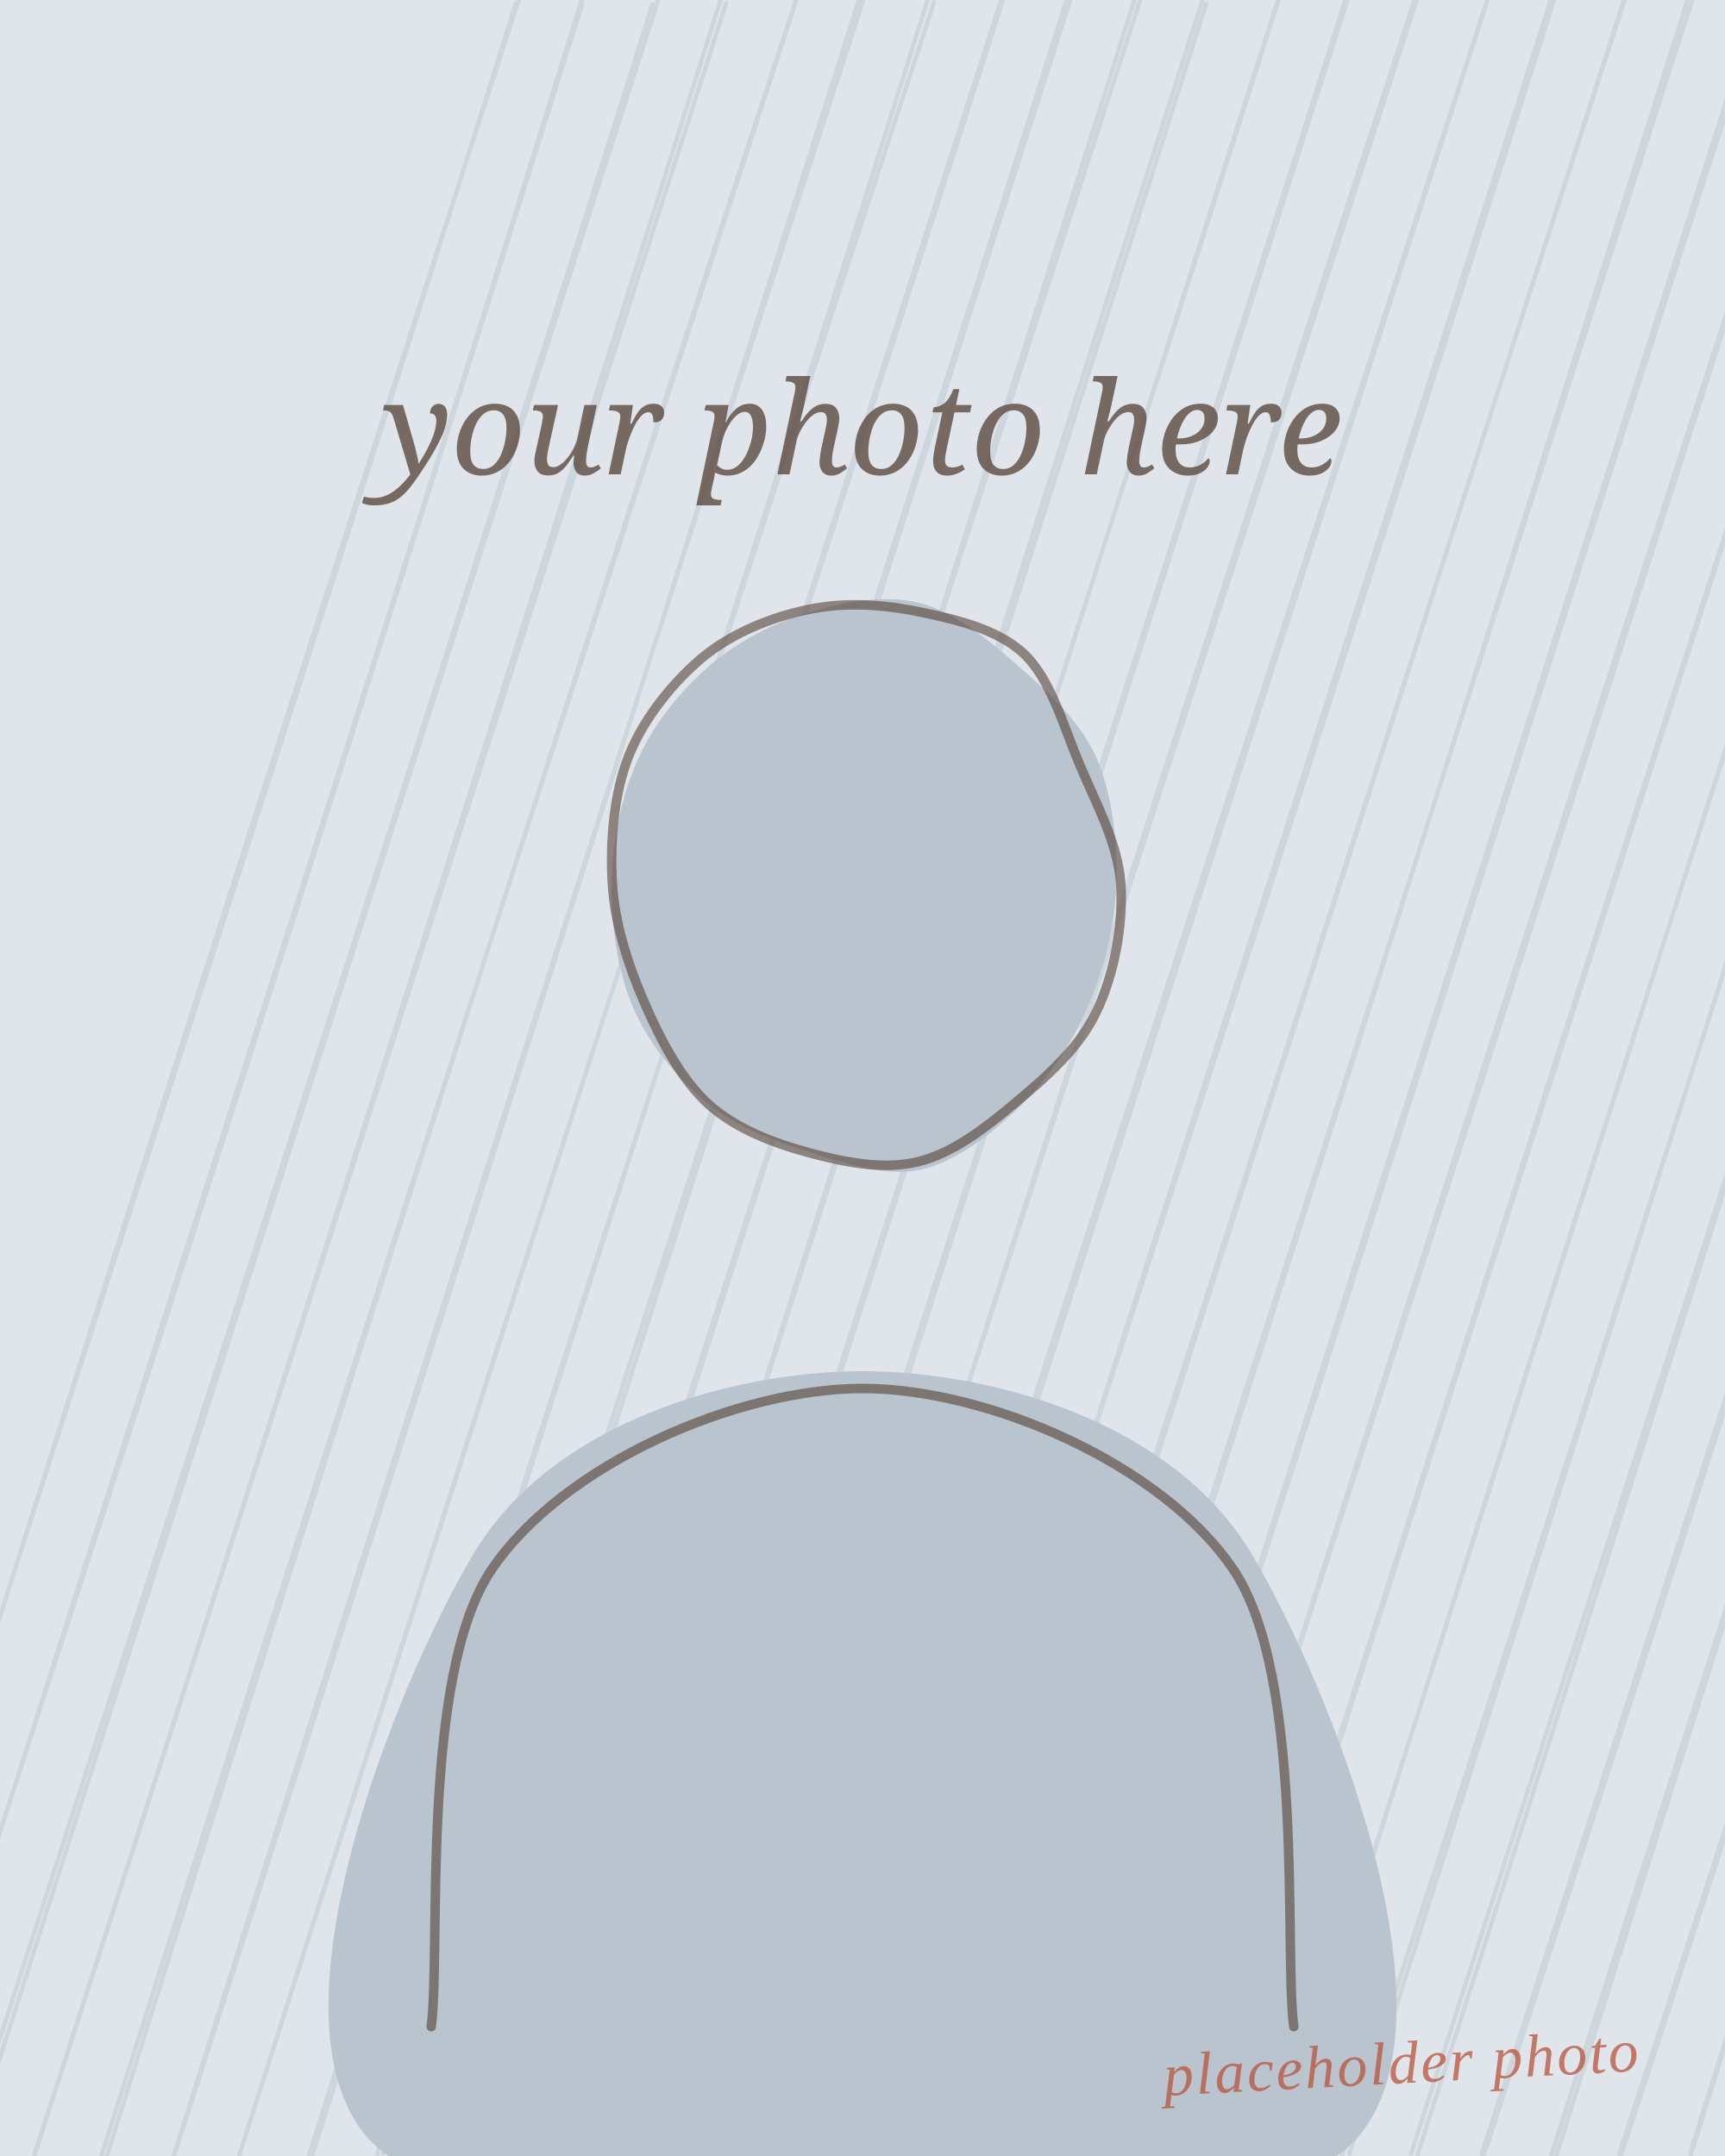
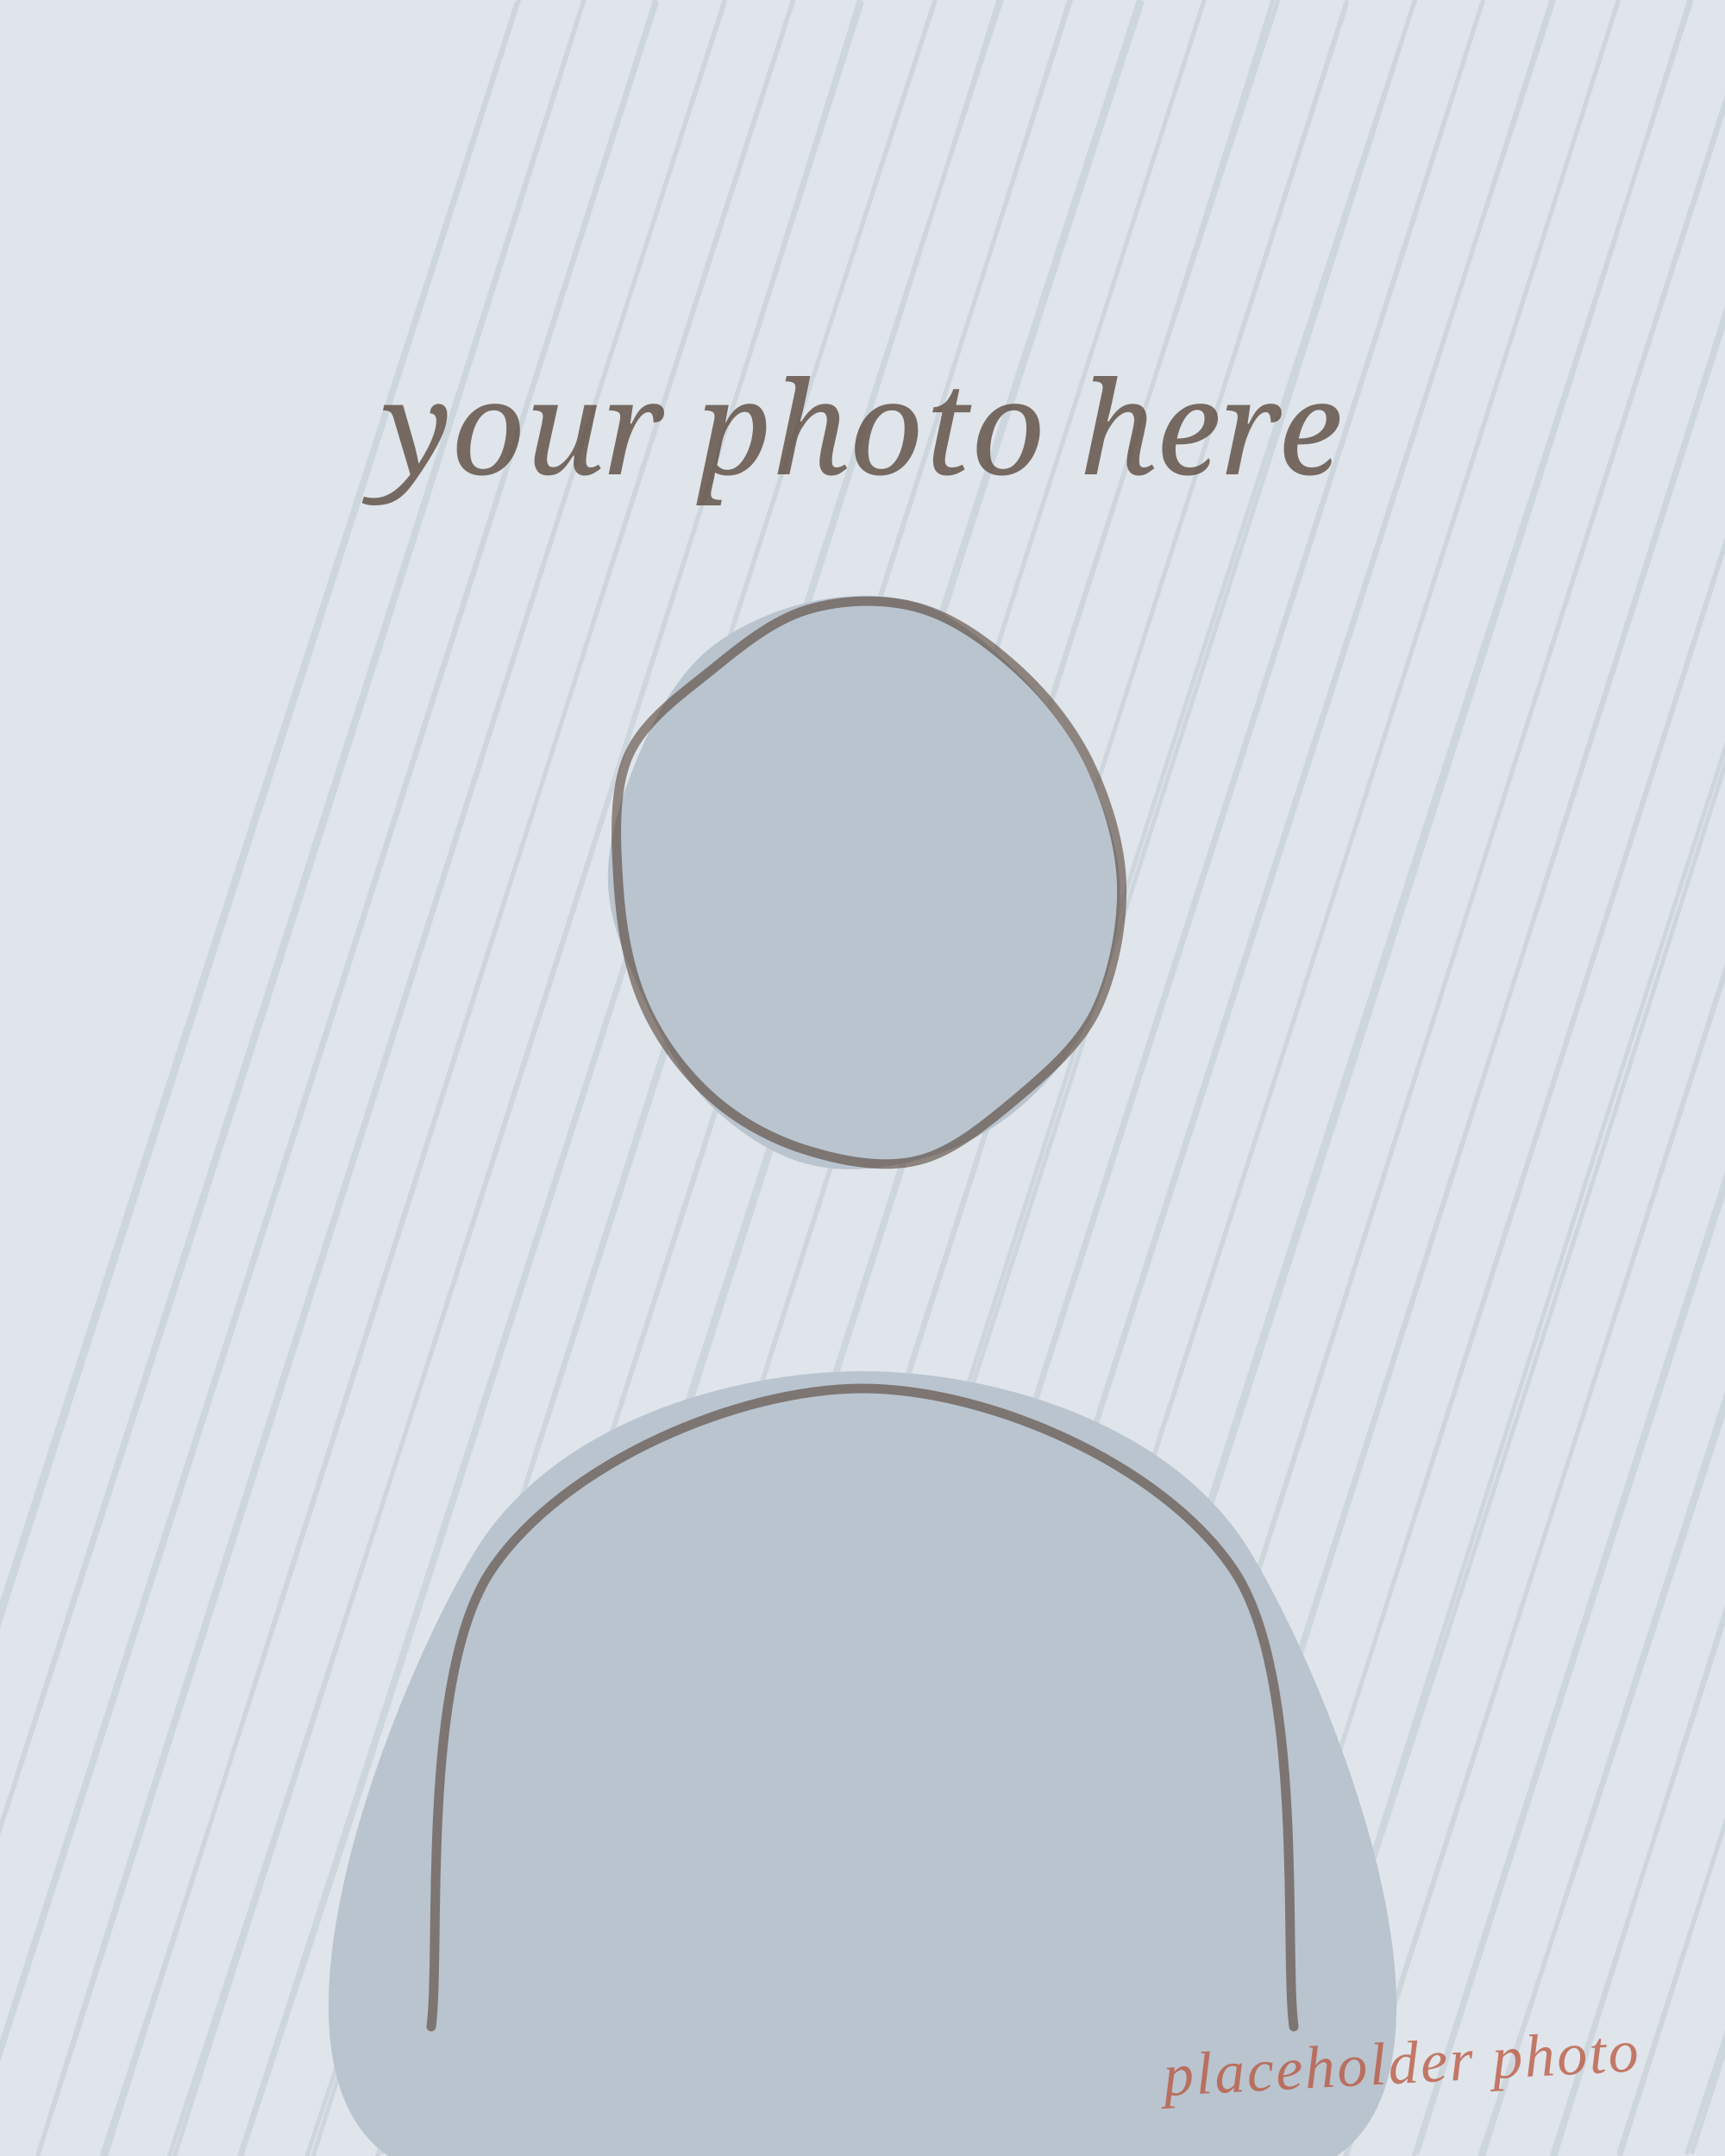
<svg xmlns="http://www.w3.org/2000/svg" viewBox="0 0 400 500" width="400" height="500" preserveAspectRatio="none">
  <rect width="400" height="500" fill="#dfe5ea" />
-   <path d="M-39.7,499.6 C7.6,349.2 72.9,150.4 119.6,0.8 M-39.1,500.8 C7.1,349.7 71.8,149.2 120.6,-1.0" fill="none" stroke="#7d8fa3" stroke-width="1" stroke-linecap="round" stroke-linejoin="round" opacity="0.18" />
-   <path d="M-23.4,499.3 C23.1,350.4 88.5,150.5 135.1,-0.8 M-24.7,499.7 C25.1,350.2 88.0,150.8 135.0,0.9" fill="none" stroke="#7d8fa3" stroke-width="1" stroke-linecap="round" stroke-linejoin="round" opacity="0.18" />
-   <path d="M-7.5,500.8 C40.4,350.5 104.0,150.9 152.9,-0.8 M-8.8,499.9 C39.8,349.8 104.1,151.1 151.3,1.0" fill="none" stroke="#7d8fa3" stroke-width="1" stroke-linecap="round" stroke-linejoin="round" opacity="0.18" />
-   <path d="M7.8,500.5 C56.4,350.0 120.5,149.7 168.4,0.7 M8.1,499.2 C56.4,350.4 119.9,149.7 167.2,-0.4" fill="none" stroke="#7d8fa3" stroke-width="1" stroke-linecap="round" stroke-linejoin="round" opacity="0.18" />
-   <path d="M23.4,500.4 C70.6,350.2 135.9,150.0 184.6,0.2 M24.7,500.3 C71.7,349.7 135.2,149.2 184.8,-0.6" fill="none" stroke="#7d8fa3" stroke-width="1" stroke-linecap="round" stroke-linejoin="round" opacity="0.18" />
-   <path d="M40.0,500.8 C87.7,349.0 151.3,150.0 200.1,0.3 M40.6,499.3 C88.7,349.8 151.2,151.0 199.3,-0.5" fill="none" stroke="#7d8fa3" stroke-width="1" stroke-linecap="round" stroke-linejoin="round" opacity="0.18" />
-   <path d="M55.5,499.8 C103.5,349.2 168.2,149.1 215.4,-1.0 M55.7,499.1 C103.2,349.6 167.5,149.6 216.6,0.5" fill="none" stroke="#7d8fa3" stroke-width="1" stroke-linecap="round" stroke-linejoin="round" opacity="0.18" />
-   <path d="M71.4,500.6 C119.0,349.5 184.8,149.9 232.8,-0.7 M72.3,500.2 C120.1,349.3 183.7,150.2 232.2,-0.2" fill="none" stroke="#7d8fa3" stroke-width="1" stroke-linecap="round" stroke-linejoin="round" opacity="0.18" />
-   <path d="M87.2,500.5 C134.4,350.4 200.1,150.6 247.4,-0.3 M88.8,499.5 C136.3,350.5 200.2,149.6 248.1,0.3" fill="none" stroke="#7d8fa3" stroke-width="1" stroke-linecap="round" stroke-linejoin="round" opacity="0.18" />
-   <path d="M103.3,499.6 C151.4,349.1 216.2,149.3 264.3,0.3 M103.4,499.5 C152.7,350.5 215.5,150.1 263.3,-0.8" fill="none" stroke="#7d8fa3" stroke-width="1" stroke-linecap="round" stroke-linejoin="round" opacity="0.18" />
-   <path d="M120.2,500.1 C168.5,350.2 231.0,149.4 279.1,-0.8 M120.2,500.1 C168.3,349.2 232.6,149.5 279.7,0.9" fill="none" stroke="#7d8fa3" stroke-width="1" stroke-linecap="round" stroke-linejoin="round" opacity="0.18" />
-   <path d="M136.5,500.1 C183.7,350.0 248.5,150.9 296.4,0.3 M135.9,499.5 C185.6,350.7 248.1,150.3 296.5,-0.5" fill="none" stroke="#7d8fa3" stroke-width="1" stroke-linecap="round" stroke-linejoin="round" opacity="0.18" />
-   <path d="M152.9,501.0 C200.3,350.0 264.7,150.5 312.6,-0.5 M151.1,499.9 C200.2,350.9 264.1,149.8 312.1,-0.4" fill="none" stroke="#7d8fa3" stroke-width="1" stroke-linecap="round" stroke-linejoin="round" opacity="0.18" />
-   <path d="M167.7,500.0 C215.4,349.0 278.8,149.7 328.1,-0.2 M167.7,499.7 C214.5,349.9 280.4,149.4 328.5,-0.0" fill="none" stroke="#7d8fa3" stroke-width="1" stroke-linecap="round" stroke-linejoin="round" opacity="0.18" />
-   <path d="M183.8,499.8 C231.5,349.4 295.9,149.9 344.9,-0.1 M183.7,499.1 C233.0,350.3 296.3,150.7 344.9,0.1" fill="none" stroke="#7d8fa3" stroke-width="1" stroke-linecap="round" stroke-linejoin="round" opacity="0.18" />
-   <path d="M199.6,500.8 C247.3,350.5 311.9,150.3 359.7,-0.4 M199.3,499.4 C248.0,349.7 312.6,151.1 360.6,-0.8" fill="none" stroke="#7d8fa3" stroke-width="1" stroke-linecap="round" stroke-linejoin="round" opacity="0.18" />
-   <path d="M216.7,499.7 C264.4,350.4 328.4,149.2 376.6,-0.1 M215.1,499.4 C264.5,349.7 327.9,150.2 376.7,0.1" fill="none" stroke="#7d8fa3" stroke-width="1" stroke-linecap="round" stroke-linejoin="round" opacity="0.18" />
-   <path d="M231.5,500.8 C279.9,350.1 344.5,149.4 392.4,0.0 M232.7,499.4 C280.9,350.9 344.3,149.2 391.5,-0.7" fill="none" stroke="#7d8fa3" stroke-width="1" stroke-linecap="round" stroke-linejoin="round" opacity="0.18" />
-   <path d="M248.4,500.1 C296.2,349.9 360.0,149.3 407.6,0.6 M247.9,499.5 C297.5,351.1 359.8,150.0 408.5,0.8" fill="none" stroke="#7d8fa3" stroke-width="1" stroke-linecap="round" stroke-linejoin="round" opacity="0.18" />
-   <path d="M263.2,499.9 C311.5,350.7 376.2,149.7 424.0,0.5 M263.2,500.5 C311.1,350.8 374.6,150.1 423.9,0.8" fill="none" stroke="#7d8fa3" stroke-width="1" stroke-linecap="round" stroke-linejoin="round" opacity="0.18" />
-   <path d="M279.2,499.8 C328.3,349.3 390.7,149.1 440.9,-0.3 M280.2,499.9 C327.4,350.1 392.4,149.3 439.7,0.6" fill="none" stroke="#7d8fa3" stroke-width="1" stroke-linecap="round" stroke-linejoin="round" opacity="0.18" />
-   <path d="M296.3,500.9 C343.6,349.3 407.4,149.6 456.9,0.7 M296.2,499.3 C344.0,350.3 407.4,150.8 455.5,-0.7" fill="none" stroke="#7d8fa3" stroke-width="1" stroke-linecap="round" stroke-linejoin="round" opacity="0.18" />
-   <path d="M312.9,499.5 C360.4,350.7 423.2,149.1 471.5,0.7 M311.1,500.2 C360.0,350.6 423.6,150.0 472.2,0.5" fill="none" stroke="#7d8fa3" stroke-width="1" stroke-linecap="round" stroke-linejoin="round" opacity="0.18" />
-   <path d="M327.2,499.5 C375.3,349.5 440.3,149.2 488.6,0.1 M328.7,499.7 C376.7,350.1 439.3,150.1 487.9,0.1" fill="none" stroke="#7d8fa3" stroke-width="1" stroke-linecap="round" stroke-linejoin="round" opacity="0.18" />
-   <path d="M343.9,500.4 C393.0,349.6 456.9,149.9 503.1,0.0 M343.6,499.5 C391.9,350.5 455.7,150.2 504.0,0.1" fill="none" stroke="#7d8fa3" stroke-width="1" stroke-linecap="round" stroke-linejoin="round" opacity="0.18" />
-   <path d="M360.6,500.8 C408.1,349.9 471.3,149.4 520.8,-0.5 M359.7,499.9 C407.6,348.9 472.1,150.1 520.4,-0.7" fill="none" stroke="#7d8fa3" stroke-width="1" stroke-linecap="round" stroke-linejoin="round" opacity="0.18" />
-   <path d="M375.5,499.5 C424.4,350.3 488.0,149.2 535.1,0.3 M376.0,499.6 C424.9,350.1 488.9,150.0 535.9,0.8" fill="none" stroke="#7d8fa3" stroke-width="1" stroke-linecap="round" stroke-linejoin="round" opacity="0.18" />
-   <path d="M392.0,500.0 C439.0,349.7 503.4,150.2 552.8,0.5 M392.0,499.1 C438.5,350.2 503.6,150.1 551.9,0.6" fill="none" stroke="#7d8fa3" stroke-width="1" stroke-linecap="round" stroke-linejoin="round" opacity="0.18" />
-   <path d="M407.4,500.4 C455.3,349.3 520.9,150.1 568.8,0.7 M407.7,499.3 C456.8,349.3 520.1,150.7 568.7,0.4" fill="none" stroke="#7d8fa3" stroke-width="1" stroke-linecap="round" stroke-linejoin="round" opacity="0.18" />
-   <path d="M424.7,499.2 C470.4,349.9 536.2,150.0 584.1,-0.6 M424.3,500.8 C471.1,349.9 534.9,150.2 584.5,-0.8" fill="none" stroke="#7d8fa3" stroke-width="1" stroke-linecap="round" stroke-linejoin="round" opacity="0.18" />
-   <path d="M440.4,499.4 C488.6,351.0 552.5,149.4 600.9,0.1 M439.9,499.6 C488.6,349.9 552.9,150.6 599.8,0.4" fill="none" stroke="#7d8fa3" stroke-width="1" stroke-linecap="round" stroke-linejoin="round" opacity="0.18" />
-   <path d="M455.6,500.9 C502.9,349.8 567.9,149.0 615.6,0.5 M455.1,500.4 C502.9,349.9 568.4,150.4 616.2,-0.0" fill="none" stroke="#7d8fa3" stroke-width="1" stroke-linecap="round" stroke-linejoin="round" opacity="0.18" />
-   <path d="M471.6,500.7 C520.3,349.5 584.6,149.4 632.1,0.0 M471.7,499.1 C520.3,349.9 584.4,149.2 633.0,0.8" fill="none" stroke="#7d8fa3" stroke-width="1" stroke-linecap="round" stroke-linejoin="round" opacity="0.18" />
-   <path d="M488.3,500.2 C535.6,350.8 599.8,150.7 648.5,-0.4 M487.8,499.7 C536.6,350.7 601.1,149.7 647.2,0.7" fill="none" stroke="#7d8fa3" stroke-width="1" stroke-linecap="round" stroke-linejoin="round" opacity="0.18" />
-   <path d="M258.9,205.0 C258.5,214.7 256.0,225.0 252.2,233.6 C248.5,242.2 242.8,250.5 236.3,256.8 C229.8,263.1 221.4,269.6 213.3,271.3 C205.2,273.0 195.7,269.7 187.5,267.1 C179.4,264.6 171.0,261.5 164.2,256.0 C157.5,250.5 150.7,242.6 147.0,234.1 C143.2,225.6 141.7,214.6 141.8,205.0 C142.0,195.4 144.0,184.8 147.8,176.4 C151.5,167.9 157.9,160.1 164.5,154.4 C171.1,148.7 179.3,144.5 187.4,142.1 C195.5,139.6 205.0,137.8 213.1,139.8 C221.1,141.8 228.9,148.1 235.7,154.1 C242.5,160.0 250.2,166.9 254.1,175.4 C257.9,183.9 259.2,195.3 258.9,205.0 Z" fill="#b9c4cf" />
+   <path d="M-40.4,500.2 C7.1,349.4 71.7,150.1 119.8,0.8 M-39.5,500.2 C7.8,350.3 72.5,150.5 120.3,-0.0" fill="none" stroke="#7d8fa3" stroke-width="1" stroke-linecap="round" stroke-linejoin="round" opacity="0.18" />
+   <path d="M-24.7,500.7 C23.8,350.6 87.3,150.3 135.3,0.2 M-25.0,499.6 C25.2,349.8 88.4,150.2 135.4,0.1" fill="none" stroke="#7d8fa3" stroke-width="1" stroke-linecap="round" stroke-linejoin="round" opacity="0.18" />
+   <path d="M-7.8,499.2 C39.6,350.9 104.4,150.0 152.0,-0.2 M-7.7,500.5 C40.9,349.9 104.2,150.3 152.2,0.7" fill="none" stroke="#7d8fa3" stroke-width="1" stroke-linecap="round" stroke-linejoin="round" opacity="0.18" />
+   <path d="M8.8,499.8 C57.0,349.6 119.3,150.3 168.0,0.7 M8.7,500.0 C55.1,349.9 120.1,149.4 168.0,0.1" fill="none" stroke="#7d8fa3" stroke-width="1" stroke-linecap="round" stroke-linejoin="round" opacity="0.18" />
+   <path d="M24.4,500.4 C71.4,350.2 135.8,150.1 183.9,0.3 M23.6,500.0 C72.9,350.5 135.2,149.7 183.8,0.3" fill="none" stroke="#7d8fa3" stroke-width="1" stroke-linecap="round" stroke-linejoin="round" opacity="0.18" />
+   <path d="M39.2,500.2 C88.6,350.3 153.0,150.8 199.5,-0.8 M40.5,500.0 C88.0,350.5 152.4,150.2 199.8,0.7" fill="none" stroke="#7d8fa3" stroke-width="1" stroke-linecap="round" stroke-linejoin="round" opacity="0.18" />
+   <path d="M55.5,500.1 C104.4,349.9 168.1,149.8 216.8,0.3 M55.9,500.1 C105.3,350.8 167.9,150.1 216.5,0.9" fill="none" stroke="#7d8fa3" stroke-width="1" stroke-linecap="round" stroke-linejoin="round" opacity="0.18" />
+   <path d="M71.2,500.0 C120.7,349.7 185.1,149.7 231.8,-0.7 M72.6,500.1 C120.3,349.4 183.2,149.2 232.5,-0.8" fill="none" stroke="#7d8fa3" stroke-width="1" stroke-linecap="round" stroke-linejoin="round" opacity="0.18" />
+   <path d="M88.5,499.2 C136.0,349.7 200.6,149.5 248.3,0.1 M87.2,500.9 C136.6,349.4 201.1,150.1 247.8,0.5" fill="none" stroke="#7d8fa3" stroke-width="1" stroke-linecap="round" stroke-linejoin="round" opacity="0.18" />
+   <path d="M103.2,500.7 C151.4,349.2 215.7,149.3 264.4,-0.9 M104.9,500.4 C151.9,349.9 215.9,150.4 264.8,0.6" fill="none" stroke="#7d8fa3" stroke-width="1" stroke-linecap="round" stroke-linejoin="round" opacity="0.18" />
+   <path d="M119.3,500.6 C167.1,349.8 231.4,149.2 279.2,0.3 M119.6,499.7 C167.1,350.5 231.6,149.1 279.2,0.1" fill="none" stroke="#7d8fa3" stroke-width="1" stroke-linecap="round" stroke-linejoin="round" opacity="0.18" />
+   <path d="M136.2,499.3 C183.0,350.7 247.1,150.1 296.3,0.3 M136.7,499.3 C183.6,349.7 248.8,149.5 295.4,-0.6" fill="none" stroke="#7d8fa3" stroke-width="1" stroke-linecap="round" stroke-linejoin="round" opacity="0.18" />
+   <path d="M152.9,499.7 C200.7,350.8 264.8,149.4 312.2,0.5 M151.2,499.1 C201.1,349.9 264.3,150.8 312.3,0.8" fill="none" stroke="#7d8fa3" stroke-width="1" stroke-linecap="round" stroke-linejoin="round" opacity="0.18" />
+   <path d="M167.3,499.8 C215.9,348.9 278.7,149.3 328.2,-0.2 M167.9,499.9 C216.2,350.2 281.3,149.2 327.8,0.8" fill="none" stroke="#7d8fa3" stroke-width="1" stroke-linecap="round" stroke-linejoin="round" opacity="0.18" />
+   <path d="M184.5,500.7 C231.0,350.1 296.0,150.3 343.7,0.6 M184.2,499.2 C232.0,350.6 296.7,149.5 343.8,0.4" fill="none" stroke="#7d8fa3" stroke-width="1" stroke-linecap="round" stroke-linejoin="round" opacity="0.18" />
+   <path d="M199.1,500.7 C247.8,350.6 312.4,150.9 360.0,-0.8 M199.8,500.3 C247.5,349.5 311.5,150.0 360.6,-0.9" fill="none" stroke="#7d8fa3" stroke-width="1" stroke-linecap="round" stroke-linejoin="round" opacity="0.18" />
+   <path d="M215.1,500.1 C263.3,350.7 327.9,150.8 375.3,-0.2 M215.2,499.4 C264.0,350.7 327.7,149.7 375.5,-0.5" fill="none" stroke="#7d8fa3" stroke-width="1" stroke-linecap="round" stroke-linejoin="round" opacity="0.18" />
+   <path d="M231.8,500.6 C280.9,349.6 345.2,150.7 391.9,-0.5 M232.6,500.1 C279.4,349.4 343.6,150.9 392.1,0.4" fill="none" stroke="#7d8fa3" stroke-width="1" stroke-linecap="round" stroke-linejoin="round" opacity="0.18" />
+   <path d="M248.7,499.9 C296.8,350.0 359.7,149.1 407.4,0.5 M247.8,500.8 C296.6,350.5 359.4,149.8 408.2,-0.6" fill="none" stroke="#7d8fa3" stroke-width="1" stroke-linecap="round" stroke-linejoin="round" opacity="0.18" />
+   <path d="M264.6,499.4 C312.6,350.7 375.5,149.6 423.2,-0.7 M263.8,500.5 C311.9,349.1 376.4,149.6 423.7,-0.2" fill="none" stroke="#7d8fa3" stroke-width="1" stroke-linecap="round" stroke-linejoin="round" opacity="0.18" />
+   <path d="M280.9,501.0 C327.7,350.7 392.8,150.3 439.8,0.1 M280.3,500.4 C328.4,350.9 392.8,150.5 440.2,-0.6" fill="none" stroke="#7d8fa3" stroke-width="1" stroke-linecap="round" stroke-linejoin="round" opacity="0.18" />
+   <path d="M296.3,500.4 C343.3,350.0 406.5,150.5 456.9,0.6 M296.0,499.8 C345.5,350.9 408.7,150.9 455.8,-0.7" fill="none" stroke="#7d8fa3" stroke-width="1" stroke-linecap="round" stroke-linejoin="round" opacity="0.18" />
+   <path d="M312.2,500.3 C360.2,349.4 424.4,149.0 471.9,-0.4 M312.0,499.7 C359.9,350.5 424.5,149.9 472.5,0.3" fill="none" stroke="#7d8fa3" stroke-width="1" stroke-linecap="round" stroke-linejoin="round" opacity="0.18" />
+   <path d="M328.7,499.2 C375.5,350.5 440.8,150.6 488.1,0.3 M327.9,499.9 C375.7,349.1 439.1,150.1 488.1,-0.2" fill="none" stroke="#7d8fa3" stroke-width="1" stroke-linecap="round" stroke-linejoin="round" opacity="0.18" />
+   <path d="M343.1,500.2 C393.3,350.8 456.6,149.5 504.9,-0.8 M343.9,500.0 C391.4,350.5 456.0,149.4 504.4,0.7" fill="none" stroke="#7d8fa3" stroke-width="1" stroke-linecap="round" stroke-linejoin="round" opacity="0.18" />
+   <path d="M359.7,500.4 C408.3,350.2 471.8,150.6 520.3,-0.8 M360.4,500.6 C406.9,350.7 470.8,149.2 519.7,-0.3" fill="none" stroke="#7d8fa3" stroke-width="1" stroke-linecap="round" stroke-linejoin="round" opacity="0.18" />
+   <path d="M375.4,499.3 C423.7,349.9 487.5,149.2 535.3,0.1 M375.4,500.9 C423.2,348.9 486.4,149.5 536.3,0.7" fill="none" stroke="#7d8fa3" stroke-width="1" stroke-linecap="round" stroke-linejoin="round" opacity="0.18" />
+   <path d="M391.2,499.3 C440.3,349.7 504.4,150.9 551.3,0.5 M392.4,499.1 C440.6,350.2 505.1,149.9 552.4,0.3" fill="none" stroke="#7d8fa3" stroke-width="1" stroke-linecap="round" stroke-linejoin="round" opacity="0.18" />
+   <path d="M407.5,499.6 C455.8,349.6 519.0,150.3 567.2,-0.8 M408.1,499.9 C456.4,349.4 520.7,149.7 568.8,0.1" fill="none" stroke="#7d8fa3" stroke-width="1" stroke-linecap="round" stroke-linejoin="round" opacity="0.18" />
+   <path d="M423.7,500.0 C472.3,349.5 537.1,150.0 584.5,-0.2 M424.9,500.5 C472.1,349.5 536.6,150.6 583.1,-0.5" fill="none" stroke="#7d8fa3" stroke-width="1" stroke-linecap="round" stroke-linejoin="round" opacity="0.18" />
+   <path d="M440.5,499.5 C488.9,349.7 552.9,149.4 600.9,0.0 M440.8,499.9 C488.2,349.3 552.2,150.4 600.4,0.6" fill="none" stroke="#7d8fa3" stroke-width="1" stroke-linecap="round" stroke-linejoin="round" opacity="0.18" />
+   <path d="M456.1,499.2 C503.9,349.7 567.0,149.7 615.6,-0.3 M455.2,500.8 C505.1,349.9 568.1,150.7 616.0,-0.9" fill="none" stroke="#7d8fa3" stroke-width="1" stroke-linecap="round" stroke-linejoin="round" opacity="0.18" />
+   <path d="M471.5,499.2 C519.5,350.6 583.3,150.3 632.1,0.3 M472.2,500.3 C521.5,349.6 583.9,149.9 632.2,0.8" fill="none" stroke="#7d8fa3" stroke-width="1" stroke-linecap="round" stroke-linejoin="round" opacity="0.18" />
+   <path d="M488.7,500.2 C536.7,349.3 600.0,149.4 648.8,-0.1 M488.9,500.3 C536.5,350.5 599.9,149.1 648.6,-1.0" fill="none" stroke="#7d8fa3" stroke-width="1" stroke-linecap="round" stroke-linejoin="round" opacity="0.18" />
+   <path d="M259.7,205.0 C260.1,214.6 257.5,225.7 253.6,234.4 C249.7,243.0 243.2,251.1 236.4,256.9 C229.6,262.7 221.1,266.9 212.8,269.0 C204.6,271.2 195.1,272.1 187.0,269.9 C178.9,267.8 170.6,262.1 164.3,255.9 C158.1,249.6 153.6,241.0 149.7,232.5 C145.8,224.1 141.3,214.4 141.0,205.0 C140.6,195.6 143.9,185.1 147.6,176.3 C151.2,167.4 156.3,158.0 162.8,151.9 C169.4,145.9 178.6,141.8 186.9,139.8 C195.3,137.8 205.0,137.4 213.0,139.9 C221.1,142.5 228.6,148.9 235.0,155.1 C241.3,161.2 247.2,168.6 251.3,176.9 C255.4,185.2 259.3,195.4 259.7,205.0 Z" fill="#b9c4cf" />
  <path d="M90.0,500.0 C56.7,476.7 91.7,390.3 110.0,360.0 C128.3,329.7 170.0,318.0 200.0,318.0 C230.0,318.0 271.7,329.7 290.0,360.0 C308.3,390.3 343.3,476.7 310.0,500.0 C276.7,523.3 123.3,523.3 90.0,500.0 Z" fill="#b9c4cf" />
-   <path d="M259.9,205.0 C260.5,214.6 258.3,226.3 254.2,234.7 C250.2,243.2 242.4,249.9 235.5,255.7 C228.6,261.5 220.9,267.5 212.9,269.4 C204.9,271.4 195.6,269.5 187.5,267.3 C179.4,265.1 170.6,261.8 164.2,256.0 C157.9,250.2 153.2,241.2 149.5,232.7 C145.8,224.2 142.6,214.6 142.0,205.0 C141.4,195.4 142.3,184.1 145.8,175.3 C149.3,166.5 156.2,158.0 163.1,152.3 C170.0,146.7 179.0,143.1 187.2,141.4 C195.5,139.6 204.3,140.1 212.7,141.8 C221.0,143.5 231.1,145.7 237.4,151.6 C243.7,157.5 246.6,168.5 250.4,177.4 C254.1,186.3 259.2,195.4 259.9,205.0 Z" fill="none" stroke="#4a3426" stroke-width="2.2" stroke-linecap="round" stroke-linejoin="round" opacity="0.55" />
+   <path d="M260.1,205.0 C260.4,214.7 258.1,226.2 254.0,234.6 C249.8,243.0 242.0,249.4 235.2,255.2 C228.3,260.9 220.8,267.2 212.9,269.1 C204.9,271.1 195.5,269.3 187.6,266.9 C179.6,264.5 171.6,260.3 165.2,254.6 C158.8,249.0 152.9,241.1 149.3,232.8 C145.7,224.5 144.0,214.6 143.4,205.0 C142.8,195.4 142.1,183.5 145.7,175.3 C149.3,167.0 158.2,160.9 165.1,155.3 C172.1,149.6 179.3,143.8 187.2,141.4 C195.2,139.0 204.8,138.7 212.8,140.9 C220.9,143.1 228.7,148.7 235.3,154.6 C241.9,160.5 248.1,168.0 252.3,176.4 C256.4,184.8 259.8,195.3 260.1,205.0 Z" fill="none" stroke="#4a3426" stroke-width="2.2" stroke-linecap="round" stroke-linejoin="round" opacity="0.55" />
  <path d="M100.0,470.0 C102.3,452.3 97.3,388.7 114.0,364.0 C130.7,339.3 171.3,322.0 200.0,322.0 C228.7,322.0 269.3,339.3 286.0,364.0 C302.7,388.7 297.7,452.3 300.0,470.0" fill="none" stroke="#4a3426" stroke-width="2.2" stroke-linecap="round" stroke-linejoin="round" opacity="0.55" />
  <text x="200" y="110" text-anchor="middle" font-family="Georgia, serif" font-style="italic" font-size="30" fill="#4a3426" opacity=".7">your photo here</text>
  <text x="270" y="486" transform="rotate(-3 270 486)" font-family="Georgia, 'Times New Roman', serif" font-style="italic" font-size="14" fill="#b9533a" opacity=".75" letter-spacing=".5">placeholder photo</text>
</svg>
